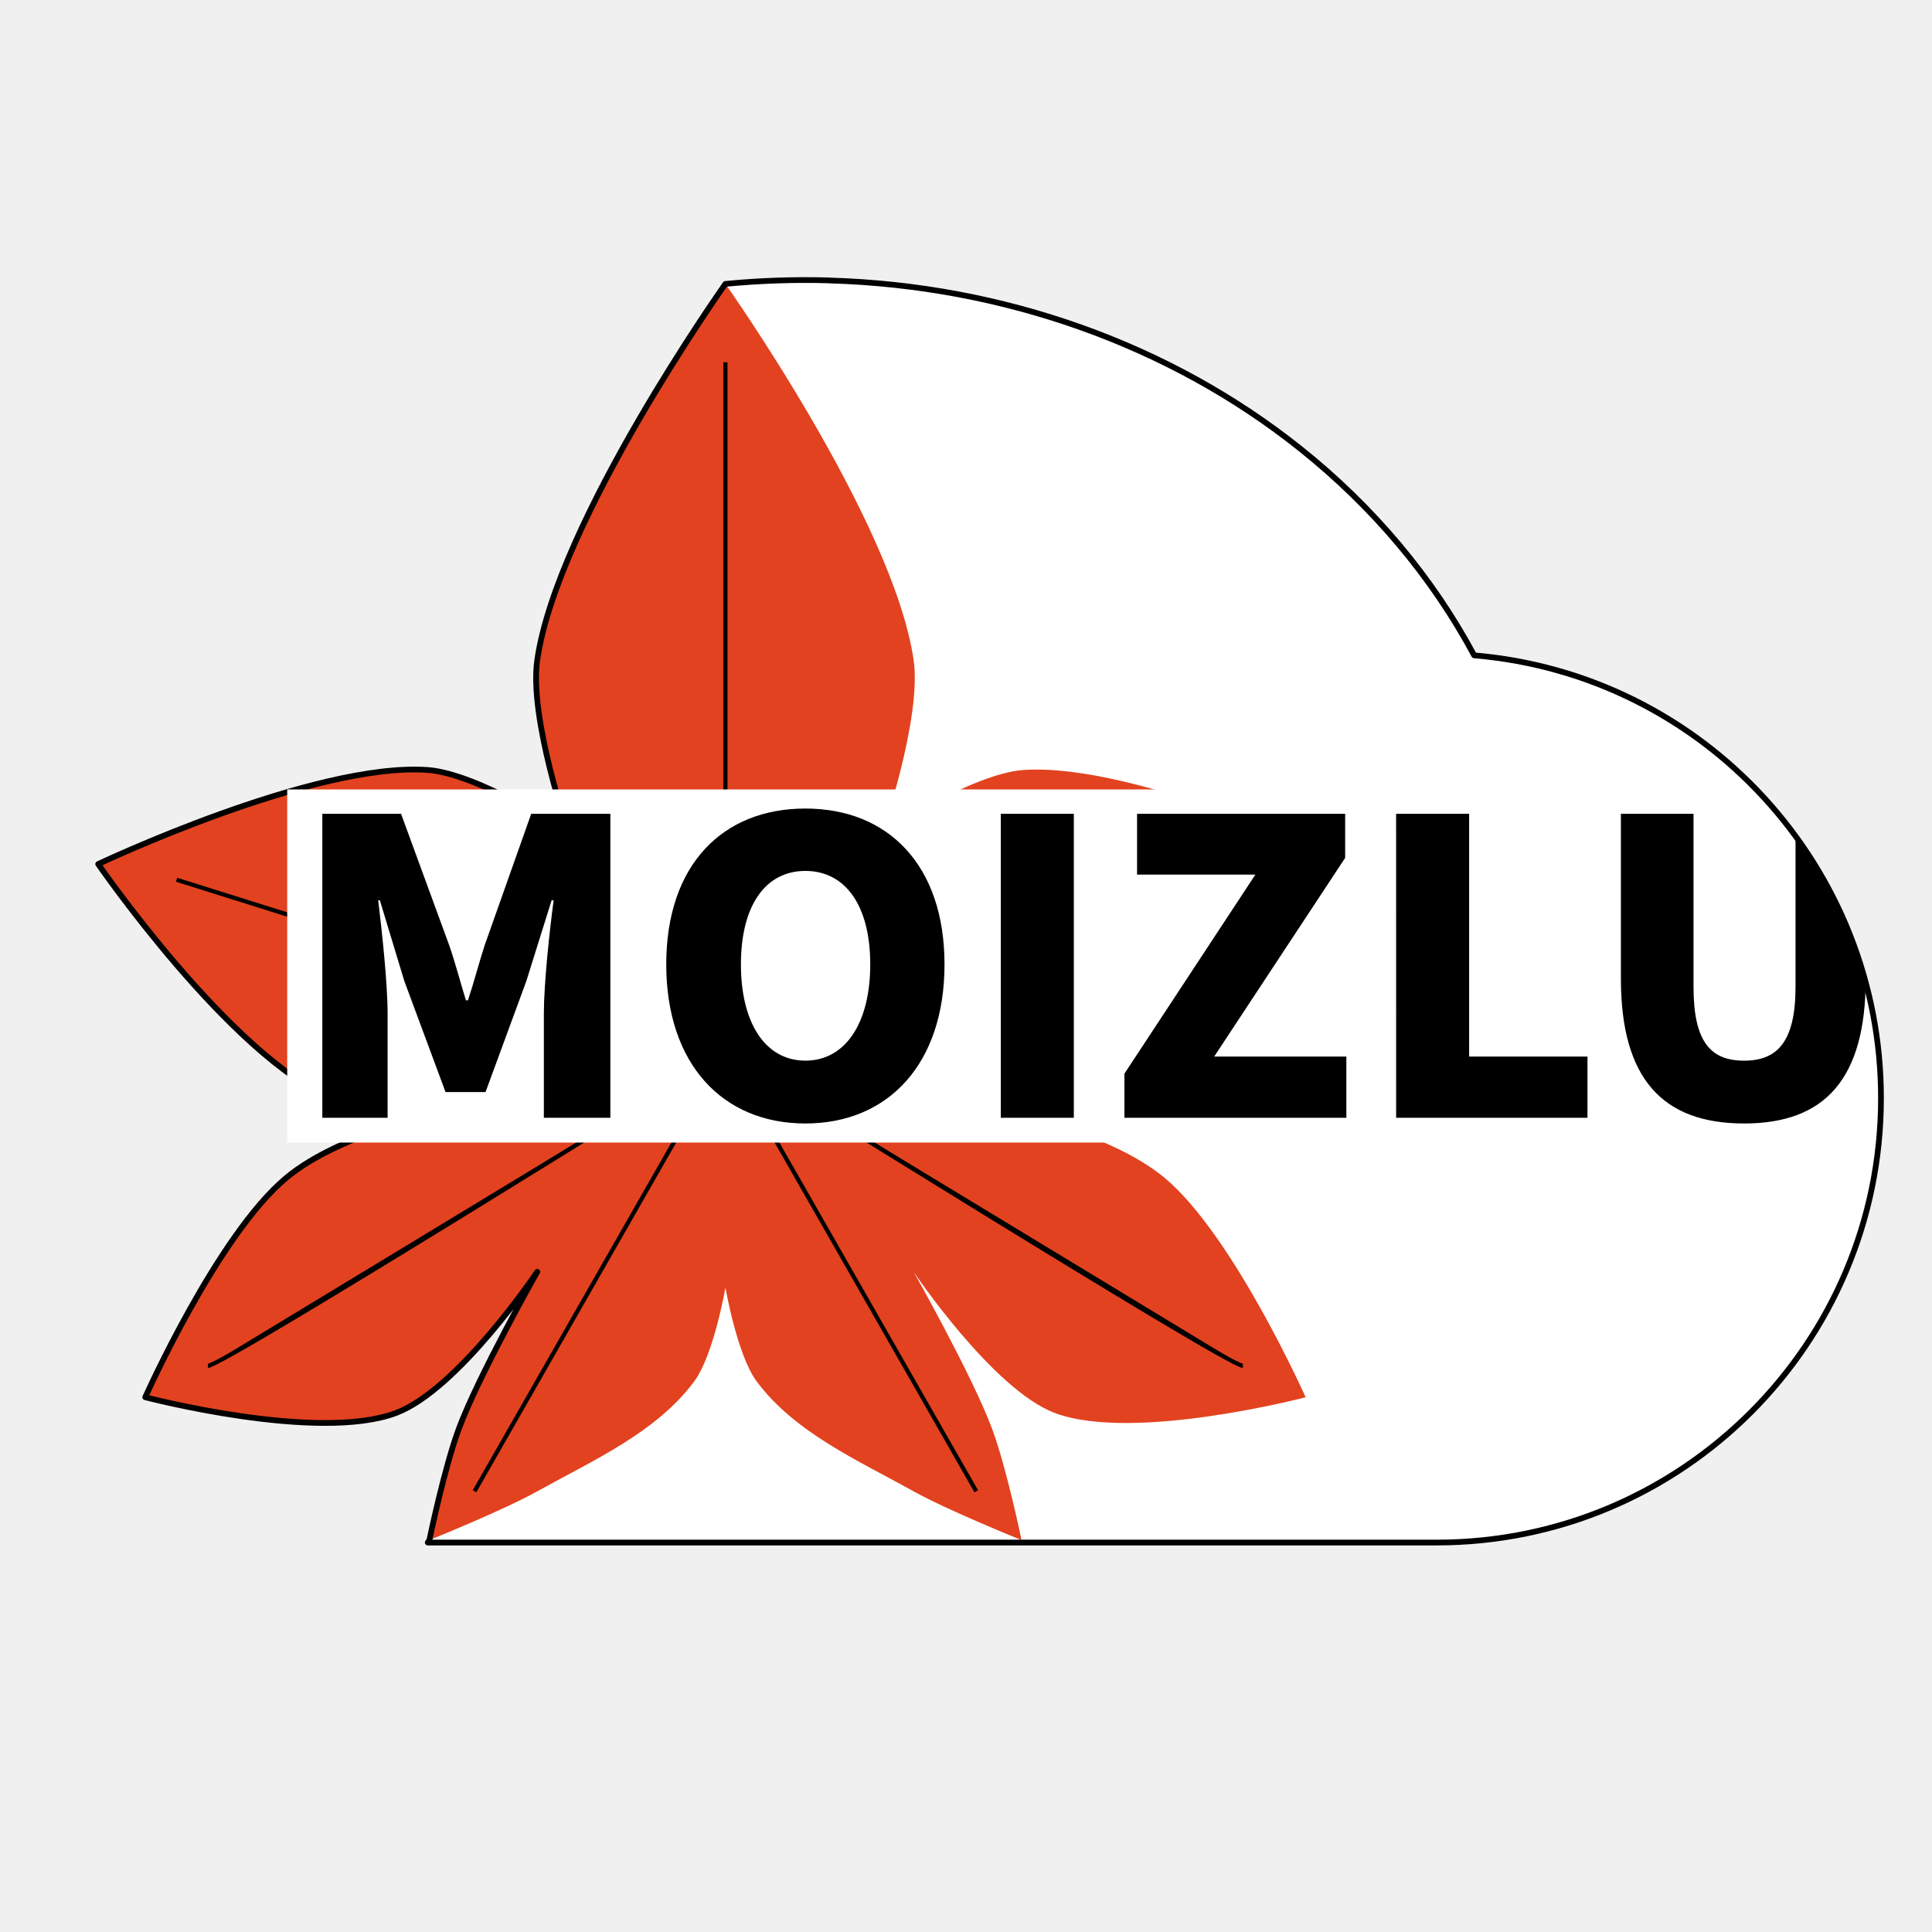
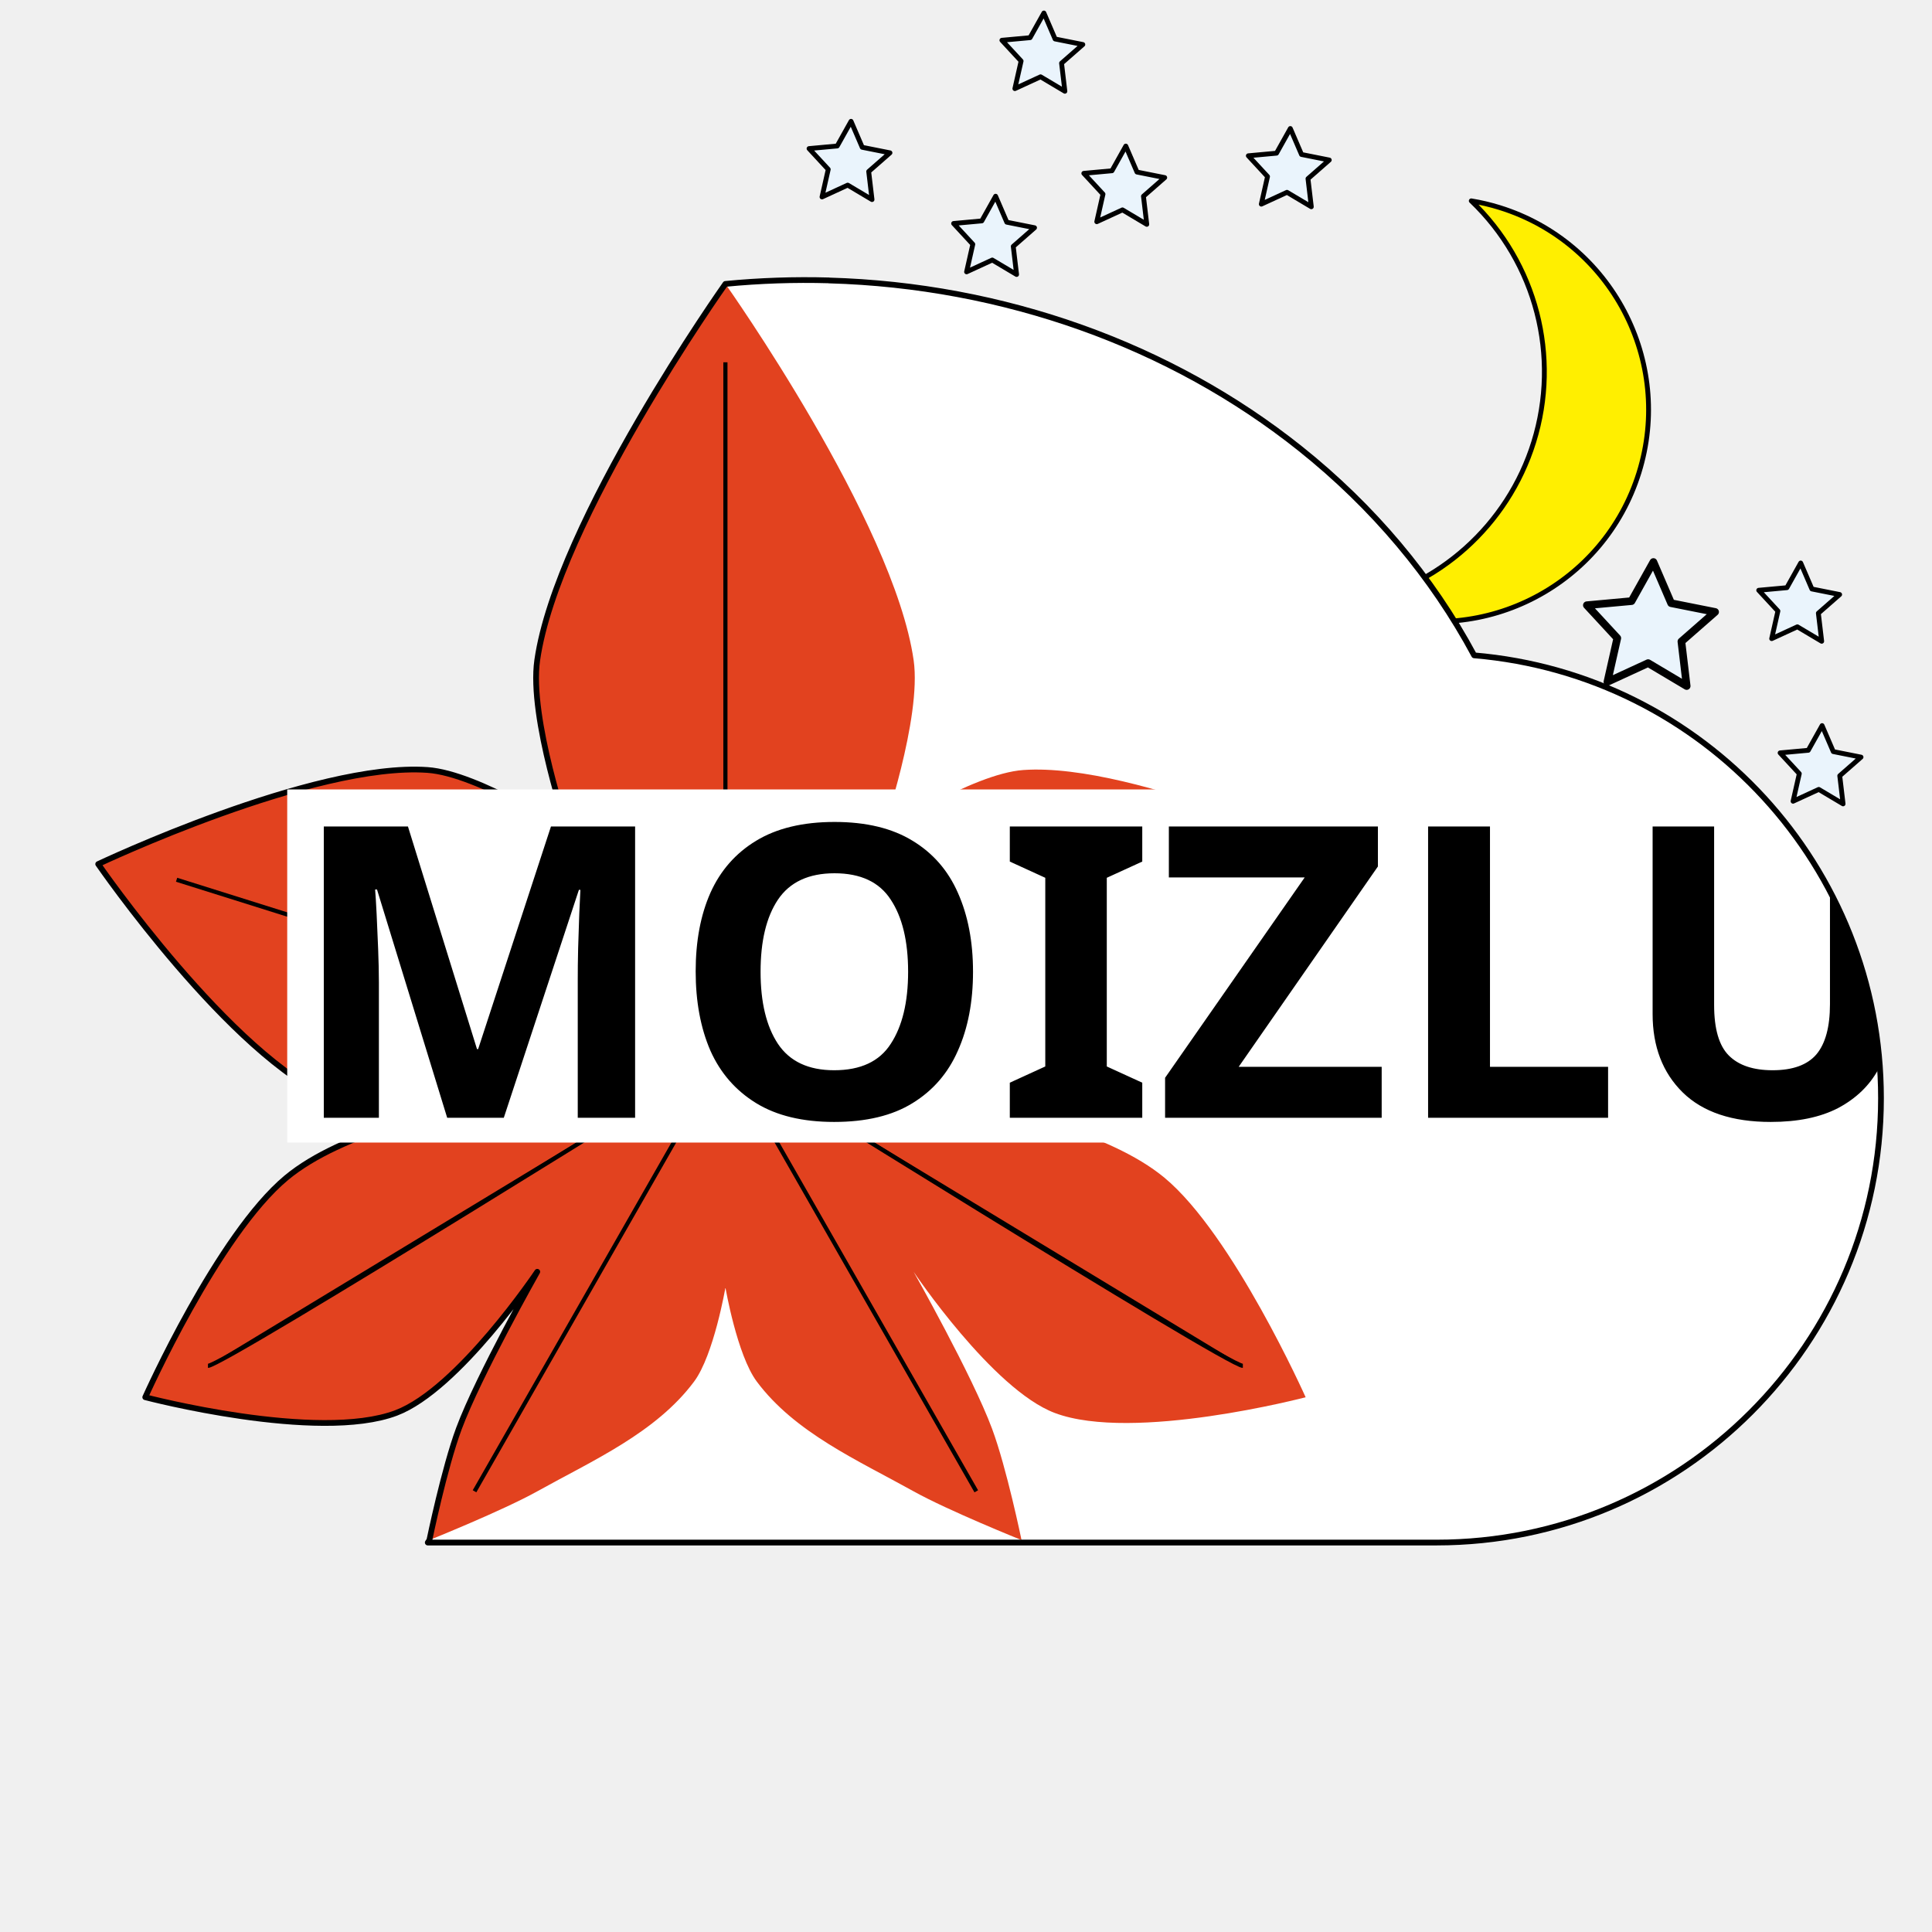
- <svg xmlns="http://www.w3.org/2000/svg" width="80mm" height="80mm" viewBox="0 0 80 80" version="1.1" id="svg1">
+ <svg xmlns="http://www.w3.org/2000/svg" xmlns:xlink="http://www.w3.org/1999/xlink" width="80mm" height="80mm" viewBox="0 0 80 80" version="1.1" id="svg1">
  <defs id="defs1">
    <clipPath clipPathUnits="userSpaceOnUse" id="clipPath14">
      <path id="path14" style="display:inline;fill:#ffffff;fill-opacity:1;fill-rule:evenodd;stroke:none;stroke-width:0.237;stroke-linecap:round;stroke-linejoin:round;stroke-dasharray:none;stroke-opacity:1" d="m 32.923,11.61 c -1.431,-0.04 -2.863,0.008 -4.286,0.146 -0.006,0.008 -6.971,9.836 -7.792,15.583 -0.342,2.395 -2.418,4.693 -4.544,4.544 -4.715,-0.33 -13.635,3.896 -13.635,3.896 10.731,11.377 7.789,9.251 1.947,22.076 0,0 7.144,1.877 10.39,0.65 2.577,-0.974 5.843,-5.845 5.843,-5.845 0,0 -2.429,4.299 -3.246,6.493 -0.608,1.635 -1.222,4.615 -1.222,4.615 h 5.29e-4 c -0.045,0.068 -0.068,0.103 -0.068,0.103 H 58.083 C 68.246,63.872 76.485,55.634 76.485,45.47 76.486,35.91 69.165,27.942 59.639,27.134 57.897,23.885 55.449,20.975 52.436,18.572 47.057,14.28 40.147,11.814 32.923,11.61 Z" />
    </clipPath>
  </defs>
-   <ellipse style="display:none;fill:none;fill-opacity:1;fill-rule:evenodd;stroke:#ffffff;stroke-width:0.1;stroke-linecap:round;stroke-linejoin:round;stroke-dasharray:none;stroke-opacity:1" id="path2" cx="40" cy="40" rx="40" ry="40" />
+   <path id="path3" style="fill:#ffef00;fill-opacity:1;fill-rule:evenodd;stroke:#000000;stroke-width:0.2;stroke-linecap:round;stroke-linejoin:round;stroke-dasharray:none;stroke-opacity:1" d="m 62.101,8.596 a 8.769,8.769 0 0 0 -1.179,-0.279 9.795,9.795 0 0 1 2.584,9.993 9.795,9.795 0 0 1 -7.496,6.705 8.769,8.769 0 0 0 0.876,0.325 A 8.769,8.769 0 0 0 67.865,19.576 8.769,8.769 0 0 0 62.101,8.596 Z" />
  <g id="layer1" transform="matrix(1.187496,0,0,1.187496,-95.58643,-110.7027)">
    <g id="g10" transform="translate(-9.211084,-0.01753024)">
      <path id="path8" style="fill:#ffffff;fill-opacity:1;fill-rule:evenodd;stroke:none;stroke-width:0.2;stroke-linecap:round;stroke-linejoin:round;stroke-dasharray:none;stroke-opacity:1" d="m 118.609,103.018 c -1.205,-0.034 -2.411,0.007 -3.609,0.123 l 2.79,22.836 c -2.374,4.682 -13.171,21.05 -13.171,21.05 h 35.177 c 8.558,1.2e-4 15.497,-6.938 15.497,-15.496 2.2e-4,-8.051 -6.164,-14.761 -14.186,-15.441 -1.467,-2.736 -3.529,-5.186 -6.066,-7.21 -4.53,-3.614 -10.349,-5.69 -16.432,-5.862 z" />
      <path id="rect1" style="fill:#e2421f;fill-opacity:1;stroke:none;stroke-width:0.365;stroke-dasharray:none;stroke-opacity:1" d="m 115,87.143 c 0,0 -9.047,12.763 -10.113,20.225 -0.444,3.109 1.686,9.27 1.686,9.27 0,0 -4.824,-3.178 -7.584,-3.371 -6.12,-0.429 -17.697,5.057 -17.697,5.057 0,0 7.135,10.36 12.641,12.641 2.213,0.917 6.567,0.412 8.412,0.139 -2.177,0.382 -7.951,1.593 -10.939,4.076 -3.692,3.068 -7.586,11.797 -7.586,11.797 0,0 9.272,2.436 13.484,0.844 3.344,-1.264 7.584,-7.586 7.584,-7.586 0,0 -3.153,5.58 -4.213,8.428 -0.79,2.123 -1.586,5.99 -1.586,5.99 0,0 3.929,-1.579 5.799,-2.619 2.996,-1.667 6.378,-3.15 8.428,-5.898 1.062,-1.424 1.686,-5.057 1.686,-5.057 0,0 0.623,3.633 1.686,5.057 2.05,2.748 5.432,4.231 8.428,5.898 1.869,1.04 5.799,2.619 5.799,2.619 0,0 -0.796,-3.868 -1.586,-5.99 -1.06,-2.848 -4.213,-8.428 -4.213,-8.428 0,0 4.24,6.321 7.584,7.586 4.212,1.593 13.484,-0.844 13.484,-0.844 0,0 -3.894,-8.729 -7.586,-11.797 -2.988,-2.483 -8.762,-3.694 -10.939,-4.076 1.845,0.273 6.199,0.778 8.412,-0.139 5.505,-2.28 12.641,-12.641 12.641,-12.641 0,0 -11.577,-5.486 -17.697,-5.057 -2.76,0.193 -7.584,3.371 -7.584,3.371 0,0 2.13,-6.16 1.686,-9.27 C 124.047,99.905 115,87.143 115,87.143 Z" transform="matrix(0.648817,0,0,0.648817,40.38605,46.60186)" />
      <path id="path5" style="fill:#000000;stroke:#000000;stroke-width:0.145;stroke-opacity:1" d="M 106.252,145.242 115,129.933 m 8.748,15.31 L 115,129.933 M 96.957,140.868 C 97.503,140.868 115,129.933 115,129.933 m 18.043,10.935 C 132.497,140.868 115,129.933 115,129.933 M 95.863,123.918 115,129.933 M 134.137,123.918 115,129.933 m 0,-24.058 v 24.058" />
      <path id="path8-1" style="fill:none;fill-opacity:1;fill-rule:evenodd;stroke:#000000;stroke-width:0.2;stroke-linecap:round;stroke-linejoin:round;stroke-dasharray:none;stroke-opacity:1" d="m 118.609,103.018 c -1.205,-0.034 -2.411,0.007 -3.609,0.123 -0.006,0.009 -5.871,8.283 -6.562,13.122 -0.288,2.017 1.094,6.014 1.094,6.014 0,0 -3.13,-2.062 -4.921,-2.187 -3.971,-0.278 -11.482,3.281 -11.482,3.281 0,0 4.63,6.722 8.202,8.202 1.436,0.595 4.261,0.267 5.458,0.09 -1.413,0.248 -5.158,1.034 -7.097,2.645 -2.395,1.99 -4.922,7.654 -4.922,7.654 0,0 6.016,1.581 8.749,0.548 2.17,-0.82 4.921,-4.922 4.921,-4.922 0,0 -2.046,3.62 -2.733,5.468 -0.512,1.377 -1.029,3.887 -1.029,3.887 -0.038,0.057 -0.057,0.087 -0.057,0.087 h 35.177 c 8.558,1.2e-4 15.497,-6.938 15.497,-15.496 2.2e-4,-8.051 -6.164,-14.761 -14.186,-15.441 -1.467,-2.736 -3.529,-5.186 -6.066,-7.21 -4.53,-3.614 -10.349,-5.69 -16.432,-5.862 z" />
    </g>
  </g>
  <rect style="fill:#ffffff;fill-opacity:1;fill-rule:evenodd;stroke:none;stroke-width:0.248;stroke-linecap:round;stroke-linejoin:round;stroke-dasharray:none;stroke-opacity:1" id="rect12" width="57.727" height="14.622" x="11.893" y="32.689" />
-   <path d="m 11.947,46.284 h 2.703 v -4.308 c 0,-1.25 -0.237,-3.446 -0.389,-4.696 h 0.068 l 1.014,3.345 1.706,4.595 h 1.656 l 1.689,-4.595 1.047,-3.345 h 0.084 C 21.357,38.53 21.12,40.726 21.12,41.976 v 4.308 h 2.754 V 33.699 H 20.596 l -1.926,5.44 c -0.237,0.726 -0.439,1.52 -0.693,2.281 h -0.084 c -0.236,-0.76 -0.439,-1.554 -0.693,-2.281 L 15.207,33.699 h -3.26 z m 20.002,0.237 c 3.429,0 5.761,-2.466 5.761,-6.588 0,-4.105 -2.331,-6.453 -5.761,-6.453 -3.429,0 -5.761,2.331 -5.761,6.453 0,4.122 2.331,6.588 5.761,6.588 z m 0,-2.602 c -1.656,0 -2.669,-1.554 -2.669,-3.987 0,-2.433 1.014,-3.869 2.669,-3.869 1.656,0 2.686,1.436 2.686,3.869 0,2.433 -1.03,3.987 -2.686,3.987 z m 8.092,2.365 h 3.024 V 33.699 h -3.024 z m 5.119,0 h 9.19 v -2.534 h -5.473 l 5.423,-8.227 V 33.699 H 45.683 v 2.517 h 4.899 l -5.423,8.244 z m 11.251,0 h 7.923 v -2.534 H 59.434 V 33.699 h -3.024 z m 14.41,0.237 c 3.345,0 5.034,-1.841 5.034,-5.997 V 33.699 h -2.906 v 7.163 c 0,2.281 -0.76,3.058 -2.129,3.058 -1.385,0 -2.095,-0.777 -2.095,-3.058 V 33.699 h -3.007 v 6.825 c 0,4.156 1.74,5.997 5.102,5.997 z" id="text13" clip-path="url(#clipPath14)" style="font-weight:900;font-size:16.893px;font-family:'Source Han Sans HC';-inkscape-font-specification:'Source Han Sans HC Heavy';fill-rule:evenodd;stroke-width:0.761;stroke-linecap:round;stroke-linejoin:round" transform="translate(1.400053)" aria-label="MOIZLU" />
+   <text xml:space="preserve" style="font-style:normal;font-variant:normal;font-weight:900;font-stretch:normal;font-size:16.893px;font-family:'Source Han Sans HC';-inkscape-font-specification:'Source Han Sans HC Heavy';writing-mode:lr-tb;direction:ltr;display:inline;fill:#000000;fill-opacity:1;fill-rule:evenodd;stroke:none;stroke-width:0.761;stroke-linecap:round;stroke-linejoin:round;stroke-dasharray:none;stroke-opacity:1" x="10.494" y="46.284" id="text13" clip-path="url(#clipPath14)" transform="translate(1.400053)">
+     <tspan id="tspan13" style="fill:#000000;fill-opacity:1;stroke-width:0.761" x="10.494" y="46.284">MOIZLU</tspan>
+   </text>
+   <path style="fill:#eaf4fc;fill-opacity:1;fill-rule:evenodd;stroke:#000000;stroke-width:0.2;stroke-linecap:round;stroke-linejoin:round;stroke-dasharray:none;stroke-opacity:1" id="use7" d="M 55.042,6.626 54.161,7.398 54.299,8.562 53.292,7.963 52.228,8.453 52.486,7.31 51.691,6.45 52.858,6.343 53.43,5.321 53.893,6.397 Z" />
+   <use x="0" y="0" xlink:href="#use7" id="use8" transform="translate(-10.20429,-4.782979)" />
+   <use x="0" y="0" xlink:href="#use7" id="use12" transform="translate(-6.813021,0.7276042)" />
+   <use x="0" y="0" xlink:href="#use7" id="use13" transform="matrix(1.584663,0,0,1.584663,-16.20403,14.83956)" />
+   <use x="0" y="0" xlink:href="#use7" id="use15" transform="translate(21.13359,17.99167)" />
+   <use x="0" y="0" xlink:href="#use7" id="use16" transform="translate(22.01925,24.72473)" />
+   <use x="0" y="0" xlink:href="#use7" id="use17" transform="translate(-18.1901,-0.2976563)" />
+   <use x="0" y="0" xlink:href="#use7" id="use18" transform="translate(-12.20391,2.803902)" />
</svg>
